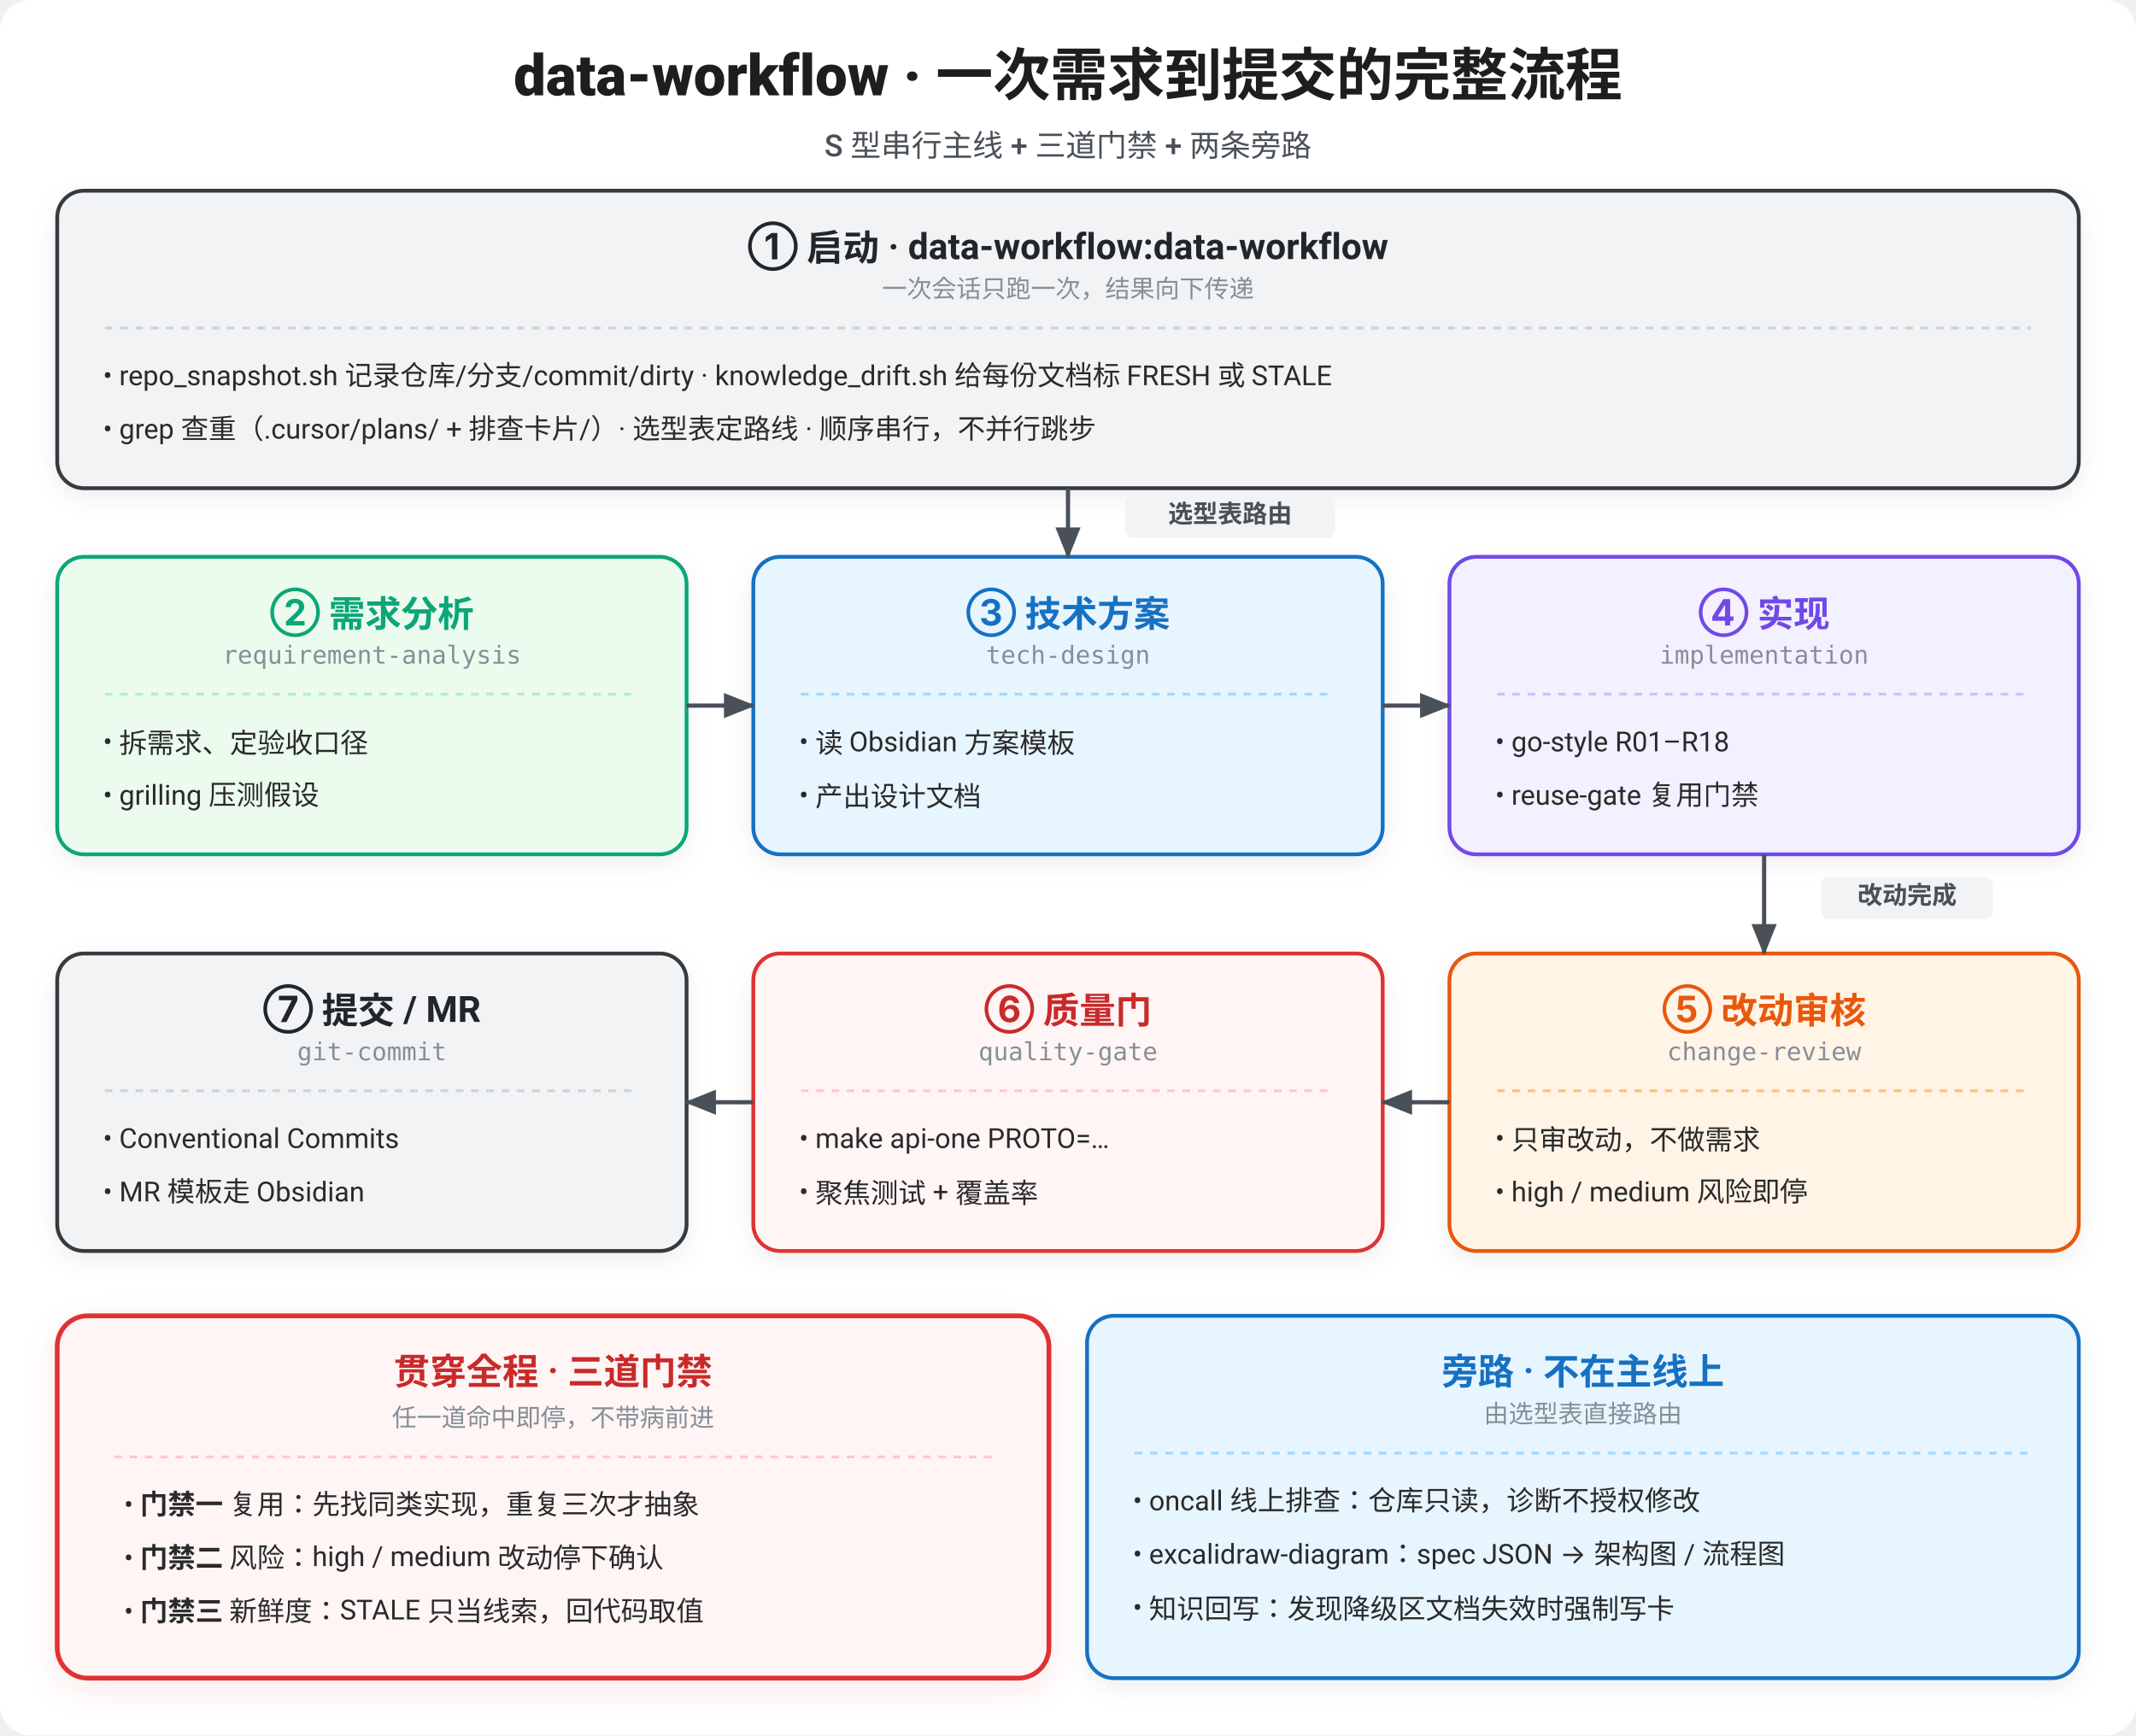
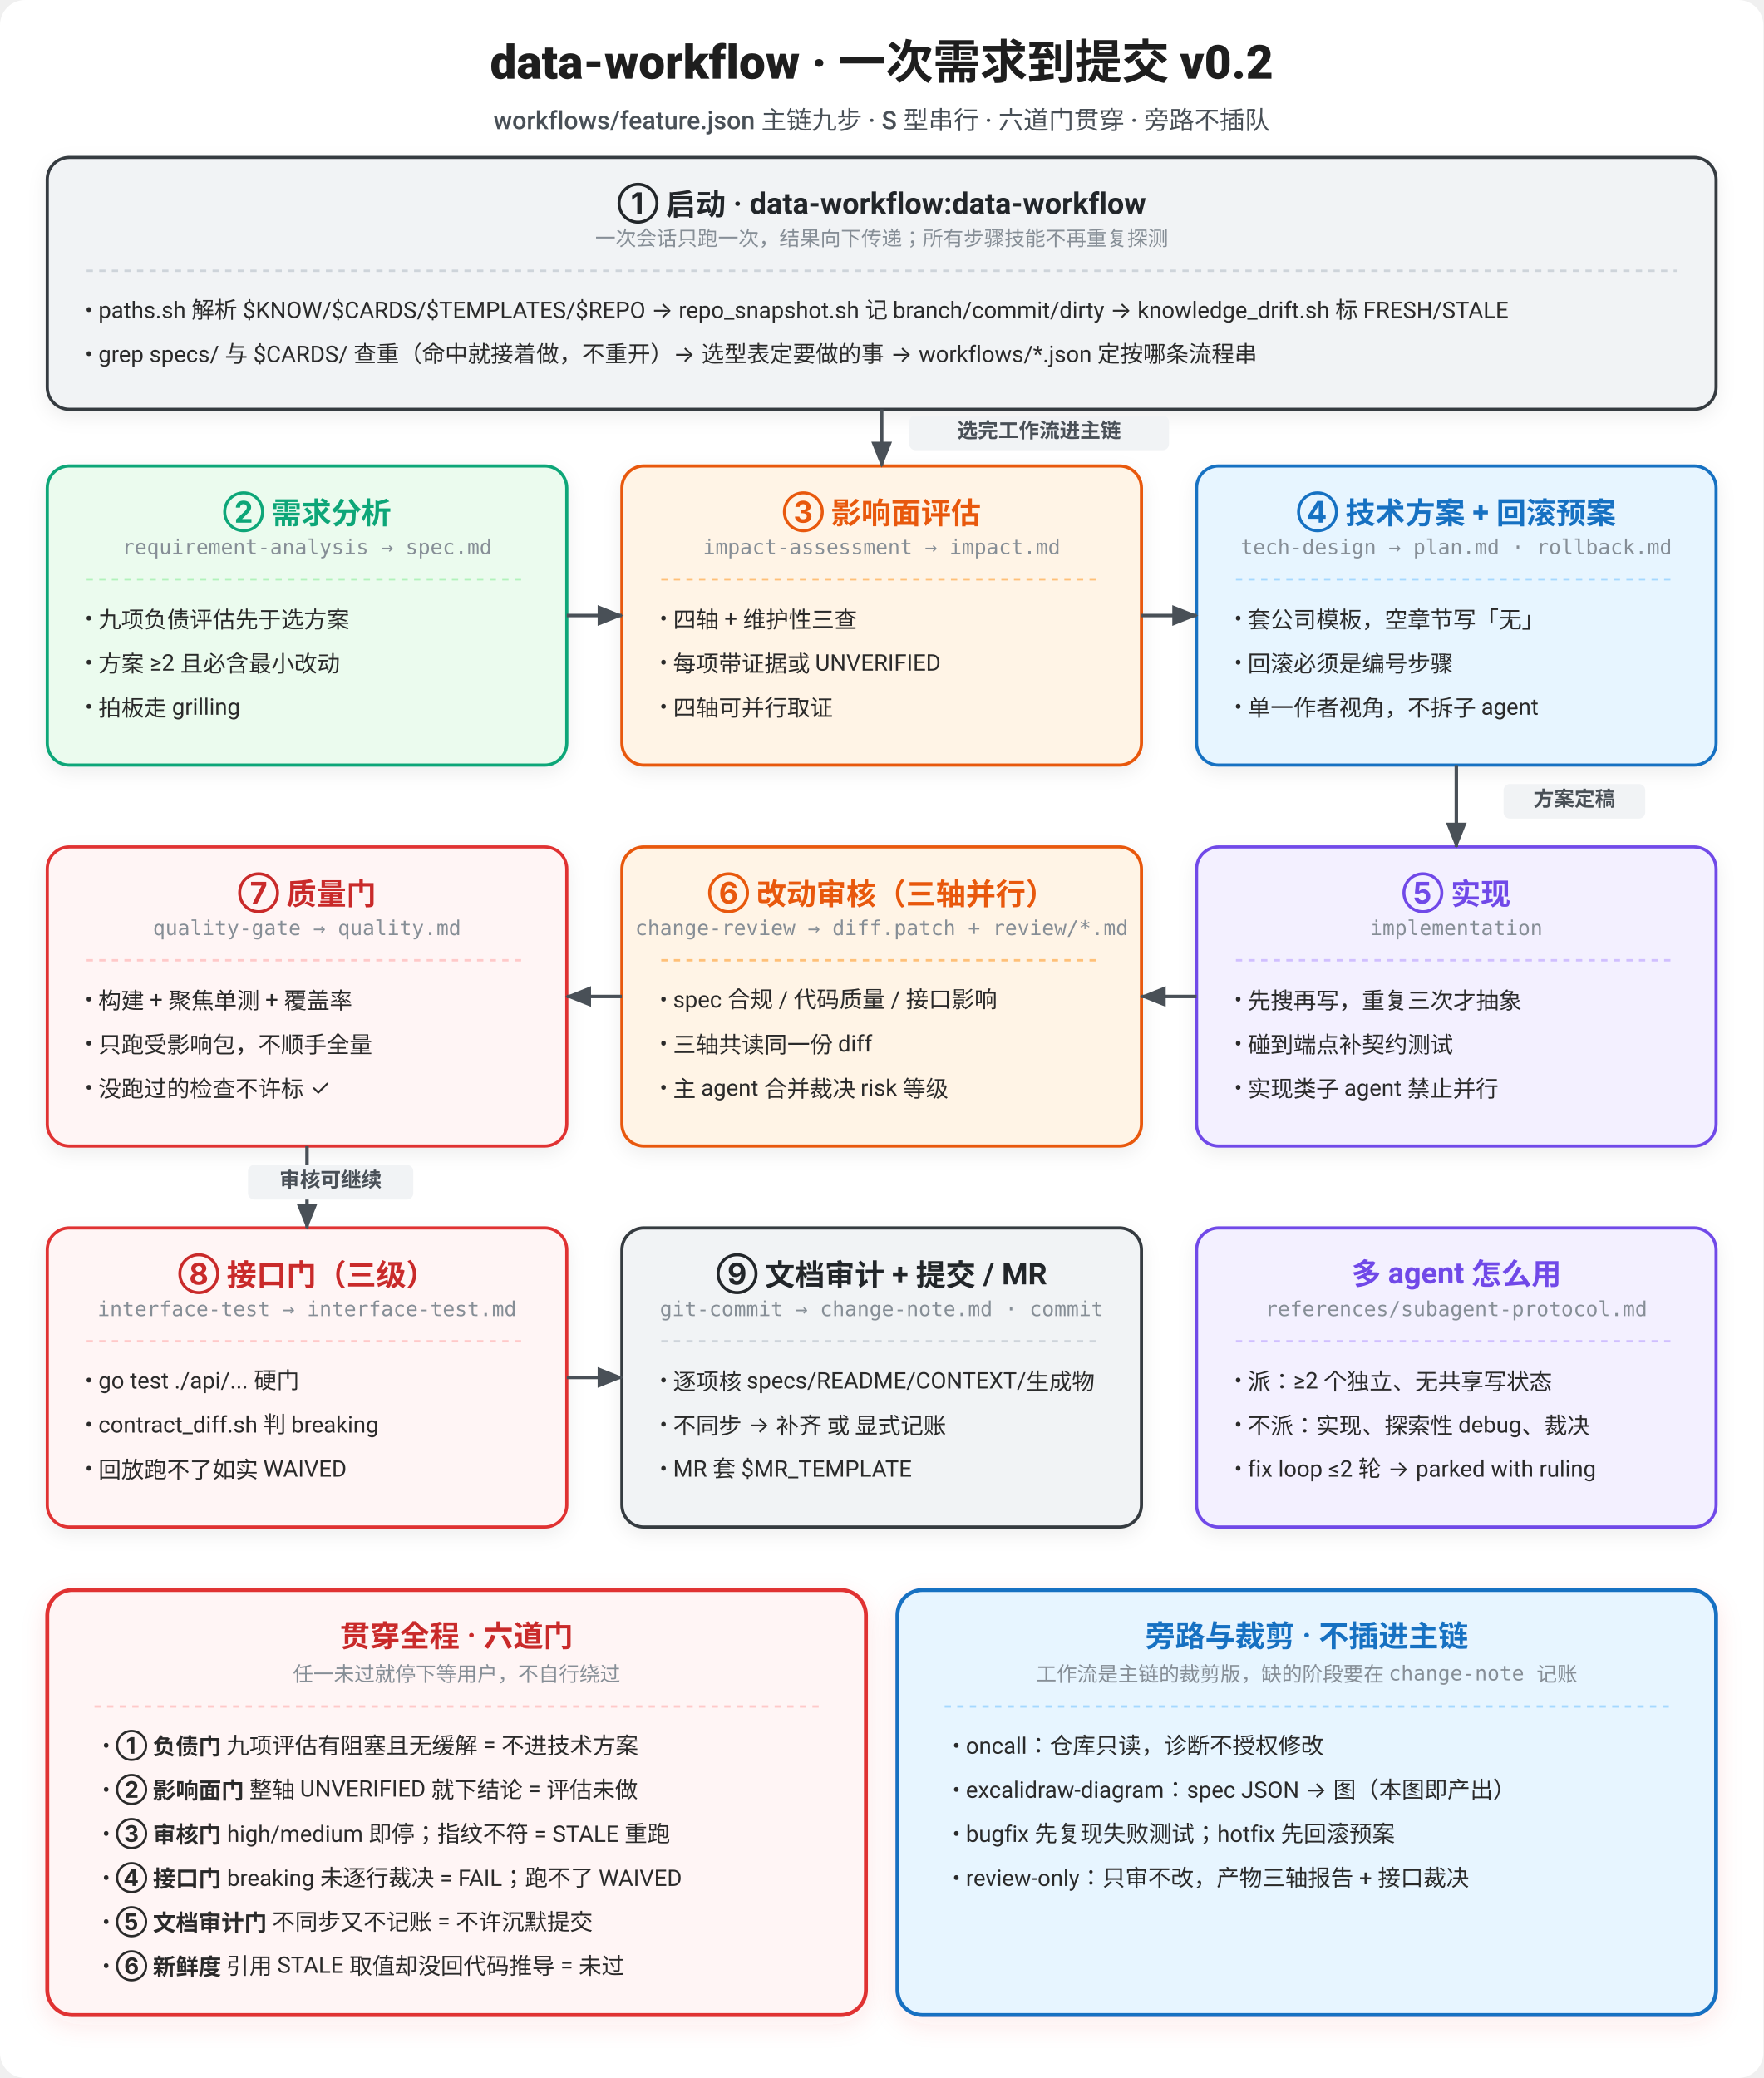
- <svg xmlns="http://www.w3.org/2000/svg" viewBox="0 0 1120 910" width="100%" height="100%">
+ <svg xmlns="http://www.w3.org/2000/svg" viewBox="0 0 1120 1320" width="100%" height="100%">
  <defs>
    <filter id="shadow" x="-5%" y="-5%" width="110%" height="110%" filterUnits="userSpaceOnUse">
      <feDropShadow dx="0" dy="4" stdDeviation="6" flood-color="#000000" flood-opacity="0.07" />
    </filter>
    <filter id="red-shadow" x="-4%" y="-4%" width="108%" height="108%" filterUnits="userSpaceOnUse">
      <feDropShadow dx="0" dy="5" stdDeviation="8" flood-color="#e03131" flood-opacity="0.10" />
    </filter>
    <marker id="arrow-gray" markerWidth="9" markerHeight="9" refX="7" refY="4.5" orient="auto">
      <path d="M 0 1.5 L 7.5 4.5 L 0 7.5 Z" fill="#495057" />
    </marker>
    <marker id="arrow-red" markerWidth="9" markerHeight="9" refX="7" refY="4.5" orient="auto">
      <path d="M 0 1.5 L 7.5 4.5 L 0 7.5 Z" fill="#e03131" />
    </marker>
    <style>
      .title { font-family: -apple-system, BlinkMacSystemFont, "Segoe UI", Roboto, "PingFang SC", "Hiragino Sans GB", "Microsoft YaHei", sans-serif; font-weight: 800; fill: #1e1e1e; }
      .subtitle { font-family: -apple-system, BlinkMacSystemFont, "Segoe UI", Roboto, "PingFang SC", sans-serif; font-weight: 500; fill: #495057; }
      .card-title { font-family: -apple-system, BlinkMacSystemFont, "Segoe UI", Roboto, "PingFang SC", sans-serif; font-weight: 700; font-size: 19px; }
      .card-sub { font-family: "SF Mono", "Consolas", Menlo, monospace; font-size: 13px; fill: #868e96; }
      .card-item { font-family: -apple-system, BlinkMacSystemFont, "Segoe UI", Roboto, "PingFang SC", sans-serif; font-size: 14.5px; fill: #2b2b2b; }
      .tag-text { font-family: -apple-system, BlinkMacSystemFont, "Segoe UI", Roboto, "PingFang SC", sans-serif; font-size: 13px; font-weight: 600; fill: #495057; text-anchor: middle; }
      .cfg-text { font-family: -apple-system, BlinkMacSystemFont, "Segoe UI", Roboto, "PingFang SC", sans-serif; font-size: 13px; font-weight: 700; fill: #c92a2a; text-anchor: middle; }
    </style>
  </defs>
  <rect width="100%" height="100%" fill="#ffffff" rx="16" />
  <g transform="translate(560, 50)" text-anchor="middle">
-     <text class="title" font-size="30" y="0">data-workflow · 一次需求到提交的完整流程</text>
-     <text class="subtitle" font-size="16" y="32">S 型串行主线 + 三道门禁 + 两条旁路</text>
+     <text class="title" font-size="30" y="0">data-workflow · 一次需求到提交 v0.2</text>
+     <text class="subtitle" font-size="16" y="32">workflows/feature.json 主链九步 · S 型串行 · 六道门贯穿 · 旁路不插队</text>
  </g>
  <g transform="translate(30, 100)" filter="url(#shadow)">
-     <rect width="1060" height="156" rx="14" fill="#f1f3f5" stroke="#343a40" stroke-width="2" />
+     <rect width="1060" height="160" rx="14" fill="#f1f3f5" stroke="#343a40" stroke-width="2" />
    <text class="card-title" x="530" y="36" text-anchor="middle" fill="#212529">① 启动 · data-workflow:data-workflow</text>
-     <text class="card-sub" x="530" y="56" text-anchor="middle">一次会话只跑一次，结果向下传递</text>
+     <text class="card-sub" x="530" y="56" text-anchor="middle">一次会话只跑一次，结果向下传递；所有步骤技能不再重复探测</text>
    <line x1="25" y1="72" x2="1035" y2="72" stroke="#ced4da" stroke-width="1.5" stroke-dasharray="4,4" />
    <g class="card-item" transform="translate(24, 102)">
-       <text y="0">• repo_snapshot.sh 记录仓库/分支/commit/dirty · knowledge_drift.sh 给每份文档标 FRESH 或 STALE</text>
-       <text y="28">• grep 查重（.cursor/plans/ + 排查卡片/）· 选型表定路线 · 顺序串行，不并行跳步</text>
+       <text y="0">• paths.sh 解析 $KNOW/$CARDS/$TEMPLATES/$REPO → repo_snapshot.sh 记 branch/commit/dirty → knowledge_drift.sh 标 FRESH/STALE</text>
+       <text y="28">• grep specs/ 与 $CARDS/ 查重（命中就接着做，不重开）→ 选型表定要做的事 → workflows/*.json 定按哪条流程串</text>
    </g>
  </g>
-   <g transform="translate(30, 292)" filter="url(#shadow)">
-     <rect width="330" height="156" rx="14" fill="#ebfbee" stroke="#0ca678" stroke-width="2" />
+   <g transform="translate(30, 296)" filter="url(#shadow)">
+     <rect width="330" height="190" rx="14" fill="#ebfbee" stroke="#0ca678" stroke-width="2" />
    <text class="card-title" x="165" y="36" text-anchor="middle" fill="#0ca678">② 需求分析</text>
-     <text class="card-sub" x="165" y="56" text-anchor="middle">requirement-analysis</text>
+     <text class="card-sub" x="165" y="56" text-anchor="middle">requirement-analysis → spec.md</text>
    <line x1="25" y1="72" x2="305" y2="72" stroke="#b2f2bb" stroke-width="1.5" stroke-dasharray="4,4" />
    <g class="card-item" transform="translate(24, 102)">
-       <text y="0">• 拆需求、定验收口径</text>
-       <text y="28">• grilling 压测假设</text>
+       <text y="0">• 九项负债评估先于选方案</text>
+       <text y="28">• 方案 ≥2 且必含最小改动</text>
+       <text y="56">• 拍板走 grilling</text>
    </g>
  </g>
-   <g transform="translate(395, 292)" filter="url(#shadow)">
-     <rect width="330" height="156" rx="14" fill="#e7f5ff" stroke="#1971c2" stroke-width="2" />
-     <text class="card-title" x="165" y="36" text-anchor="middle" fill="#1971c2">③ 技术方案</text>
-     <text class="card-sub" x="165" y="56" text-anchor="middle">tech-design</text>
+   <g transform="translate(395, 296)" filter="url(#shadow)">
+     <rect width="330" height="190" rx="14" fill="#fff4e6" stroke="#e8590c" stroke-width="2" />
+     <text class="card-title" x="165" y="36" text-anchor="middle" fill="#e8590c">③ 影响面评估</text>
+     <text class="card-sub" x="165" y="56" text-anchor="middle">impact-assessment → impact.md</text>
+     <line x1="25" y1="72" x2="305" y2="72" stroke="#ffc078" stroke-width="1.5" stroke-dasharray="4,4" />
+     <g class="card-item" transform="translate(24, 102)">
+       <text y="0">• 四轴 + 维护性三查</text>
+       <text y="28">• 每项带证据或 UNVERIFIED</text>
+       <text y="56">• 四轴可并行取证</text>
+     </g>
+   </g>
+   <g transform="translate(760, 296)" filter="url(#shadow)">
+     <rect width="330" height="190" rx="14" fill="#e7f5ff" stroke="#1971c2" stroke-width="2" />
+     <text class="card-title" x="165" y="36" text-anchor="middle" fill="#1971c2">④ 技术方案 + 回滚预案</text>
+     <text class="card-sub" x="165" y="56" text-anchor="middle">tech-design → plan.md · rollback.md</text>
    <line x1="25" y1="72" x2="305" y2="72" stroke="#a5d8ff" stroke-width="1.5" stroke-dasharray="4,4" />
    <g class="card-item" transform="translate(24, 102)">
-       <text y="0">• 读 Obsidian 方案模板</text>
-       <text y="28">• 产出设计文档</text>
+       <text y="0">• 套公司模板，空章节写「无」</text>
+       <text y="28">• 回滚必须是编号步骤</text>
+       <text y="56">• 单一作者视角，不拆子 agent</text>
    </g>
  </g>
-   <g transform="translate(760, 292)" filter="url(#shadow)">
-     <rect width="330" height="156" rx="14" fill="#f3f0ff" stroke="#7048e8" stroke-width="2" />
-     <text class="card-title" x="165" y="36" text-anchor="middle" fill="#7048e8">④ 实现</text>
+   <g transform="translate(760, 538)" filter="url(#shadow)">
+     <rect width="330" height="190" rx="14" fill="#f3f0ff" stroke="#7048e8" stroke-width="2" />
+     <text class="card-title" x="165" y="36" text-anchor="middle" fill="#7048e8">⑤ 实现</text>
    <text class="card-sub" x="165" y="56" text-anchor="middle">implementation</text>
    <line x1="25" y1="72" x2="305" y2="72" stroke="#d0bfff" stroke-width="1.5" stroke-dasharray="4,4" />
    <g class="card-item" transform="translate(24, 102)">
-       <text y="0">• go-style R01–R18</text>
-       <text y="28">• reuse-gate 复用门禁</text>
+       <text y="0">• 先搜再写，重复三次才抽象</text>
+       <text y="28">• 碰到端点补契约测试</text>
+       <text y="56">• 实现类子 agent 禁止并行</text>
    </g>
  </g>
-   <g transform="translate(760, 500)" filter="url(#shadow)">
-     <rect width="330" height="156" rx="14" fill="#fff4e6" stroke="#e8590c" stroke-width="2" />
-     <text class="card-title" x="165" y="36" text-anchor="middle" fill="#e8590c">⑤ 改动审核</text>
-     <text class="card-sub" x="165" y="56" text-anchor="middle">change-review</text>
+   <g transform="translate(395, 538)" filter="url(#shadow)">
+     <rect width="330" height="190" rx="14" fill="#fff4e6" stroke="#e8590c" stroke-width="2" />
+     <text class="card-title" x="165" y="36" text-anchor="middle" fill="#e8590c">⑥ 改动审核（三轴并行）</text>
+     <text class="card-sub" x="165" y="56" text-anchor="middle">change-review → diff.patch + review/*.md</text>
    <line x1="25" y1="72" x2="305" y2="72" stroke="#ffc078" stroke-width="1.5" stroke-dasharray="4,4" />
    <g class="card-item" transform="translate(24, 102)">
-       <text y="0">• 只审改动，不做需求</text>
-       <text y="28">• high / medium 风险即停</text>
+       <text y="0">• spec 合规 / 代码质量 / 接口影响</text>
+       <text y="28">• 三轴共读同一份 diff</text>
+       <text y="56">• 主 agent 合并裁决 risk 等级</text>
    </g>
  </g>
-   <g transform="translate(395, 500)" filter="url(#shadow)">
-     <rect width="330" height="156" rx="14" fill="#fff5f5" stroke="#e03131" stroke-width="2" />
-     <text class="card-title" x="165" y="36" text-anchor="middle" fill="#c92a2a">⑥ 质量门</text>
-     <text class="card-sub" x="165" y="56" text-anchor="middle">quality-gate</text>
+   <g transform="translate(30, 538)" filter="url(#shadow)">
+     <rect width="330" height="190" rx="14" fill="#fff5f5" stroke="#e03131" stroke-width="2" />
+     <text class="card-title" x="165" y="36" text-anchor="middle" fill="#c92a2a">⑦ 质量门</text>
+     <text class="card-sub" x="165" y="56" text-anchor="middle">quality-gate → quality.md</text>
    <line x1="25" y1="72" x2="305" y2="72" stroke="#ffc9c9" stroke-width="1.5" stroke-dasharray="4,4" />
    <g class="card-item" transform="translate(24, 102)">
-       <text y="0">• make api-one PROTO=…</text>
-       <text y="28">• 聚焦测试 + 覆盖率</text>
+       <text y="0">• 构建 + 聚焦单测 + 覆盖率</text>
+       <text y="28">• 只跑受影响包，不顺手全量</text>
+       <text y="56">• 没跑过的检查不许标 ✓</text>
    </g>
  </g>
-   <g transform="translate(30, 500)" filter="url(#shadow)">
-     <rect width="330" height="156" rx="14" fill="#f1f3f5" stroke="#343a40" stroke-width="2" />
-     <text class="card-title" x="165" y="36" text-anchor="middle" fill="#212529">⑦ 提交 / MR</text>
-     <text class="card-sub" x="165" y="56" text-anchor="middle">git-commit</text>
+   <g transform="translate(30, 780)" filter="url(#shadow)">
+     <rect width="330" height="190" rx="14" fill="#fff5f5" stroke="#e03131" stroke-width="2" />
+     <text class="card-title" x="165" y="36" text-anchor="middle" fill="#c92a2a">⑧ 接口门（三级）</text>
+     <text class="card-sub" x="165" y="56" text-anchor="middle">interface-test → interface-test.md</text>
+     <line x1="25" y1="72" x2="305" y2="72" stroke="#ffc9c9" stroke-width="1.5" stroke-dasharray="4,4" />
+     <g class="card-item" transform="translate(24, 102)">
+       <text y="0">• go test ./api/... 硬门</text>
+       <text y="28">• contract_diff.sh 判 breaking</text>
+       <text y="56">• 回放跑不了如实 WAIVED</text>
+     </g>
+   </g>
+   <g transform="translate(395, 780)" filter="url(#shadow)">
+     <rect width="330" height="190" rx="14" fill="#f1f3f5" stroke="#343a40" stroke-width="2" />
+     <text class="card-title" x="165" y="36" text-anchor="middle" fill="#212529">⑨ 文档审计 + 提交 / MR</text>
+     <text class="card-sub" x="165" y="56" text-anchor="middle">git-commit → change-note.md · commit</text>
    <line x1="25" y1="72" x2="305" y2="72" stroke="#ced4da" stroke-width="1.5" stroke-dasharray="4,4" />
    <g class="card-item" transform="translate(24, 102)">
-       <text y="0">• Conventional Commits</text>
-       <text y="28">• MR 模板走 Obsidian</text>
+       <text y="0">• 逐项核 specs/README/CONTEXT/生成物</text>
+       <text y="28">• 不同步 → 补齐 或 显式记账</text>
+       <text y="56">• MR 套 $MR_TEMPLATE</text>
    </g>
  </g>
-   <g transform="translate(570, 690)" filter="url(#shadow)">
-     <rect width="520" height="190" rx="14" fill="#e7f5ff" stroke="#1971c2" stroke-width="2" />
-     <text class="card-title" x="260" y="36" text-anchor="middle" fill="#1971c2">旁路 · 不在主线上</text>
-     <text class="card-sub" x="260" y="56" text-anchor="middle">由选型表直接路由</text>
-     <line x1="25" y1="72" x2="495" y2="72" stroke="#a5d8ff" stroke-width="1.5" stroke-dasharray="4,4" />
+   <g transform="translate(760, 780)" filter="url(#shadow)">
+     <rect width="330" height="190" rx="14" fill="#f3f0ff" stroke="#7048e8" stroke-width="2" />
+     <text class="card-title" x="165" y="36" text-anchor="middle" fill="#7048e8">多 agent 怎么用</text>
+     <text class="card-sub" x="165" y="56" text-anchor="middle">references/subagent-protocol.md</text>
+     <line x1="25" y1="72" x2="305" y2="72" stroke="#d0bfff" stroke-width="1.5" stroke-dasharray="4,4" />
    <g class="card-item" transform="translate(24, 102)">
-       <text y="0">• oncall 线上排查：仓库只读，诊断不授权修改</text>
-       <text y="28">• excalidraw-diagram：spec JSON → 架构图 / 流程图</text>
-       <text y="56">• 知识回写：发现降级区文档失效时强制写卡</text>
+       <text y="0">• 派：≥2 个独立、无共享写状态</text>
+       <text y="28">• 不派：实现、探索性 debug、裁决</text>
+       <text y="56">• fix loop ≤2 轮 → parked with ruling</text>
    </g>
  </g>
  <g>
-     <path d="M 560 256 L 560 292" fill="none" stroke="#495057" stroke-width="2.2" marker-end="url(#arrow-gray)" />
-     <rect x="590" y="260" width="110" height="22" rx="4" fill="#f1f3f5" />
-     <text class="tag-text" x="645" y="274" text-anchor="middle">选型表路由</text>
+     <path d="M 560 260 L 560 296" fill="none" stroke="#495057" stroke-width="2.2" marker-end="url(#arrow-gray)" />
+     <rect x="577.5" y="264" width="165" height="22" rx="4" fill="#f1f3f5" />
+     <text class="tag-text" x="660" y="278" text-anchor="middle">选完工作流进主链</text>
  </g>
  <g>
-     <path d="M 360 370 L 395 370" fill="none" stroke="#495057" stroke-width="2.2" marker-end="url(#arrow-gray)" />
+     <path d="M 360 391 L 395 391" fill="none" stroke="#495057" stroke-width="2.2" marker-end="url(#arrow-gray)" />
  </g>
  <g>
-     <path d="M 725 370 L 760 370" fill="none" stroke="#495057" stroke-width="2.2" marker-end="url(#arrow-gray)" />
+     <path d="M 725 391 L 760 391" fill="none" stroke="#495057" stroke-width="2.2" marker-end="url(#arrow-gray)" />
  </g>
  <g>
-     <path d="M 925 448 L 925 500" fill="none" stroke="#495057" stroke-width="2.2" marker-end="url(#arrow-gray)" />
-     <rect x="955" y="460" width="90" height="22" rx="4" fill="#f1f3f5" />
-     <text class="tag-text" x="1000" y="474" text-anchor="middle">改动完成</text>
+     <path d="M 925 486 L 925 538" fill="none" stroke="#495057" stroke-width="2.2" marker-end="url(#arrow-gray)" />
+     <rect x="955" y="498" width="90" height="22" rx="4" fill="#f1f3f5" />
+     <text class="tag-text" x="1000" y="512" text-anchor="middle">方案定稿</text>
  </g>
  <g>
-     <path d="M 760 578 L 725 578" fill="none" stroke="#495057" stroke-width="2.2" marker-end="url(#arrow-gray)" />
+     <path d="M 760 633 L 725 633" fill="none" stroke="#495057" stroke-width="2.2" marker-end="url(#arrow-gray)" />
  </g>
  <g>
-     <path d="M 395 578 L 360 578" fill="none" stroke="#495057" stroke-width="2.2" marker-end="url(#arrow-gray)" />
+     <path d="M 395 633 L 360 633" fill="none" stroke="#495057" stroke-width="2.2" marker-end="url(#arrow-gray)" />
  </g>
-   <g transform="translate(30, 690)" filter="url(#red-shadow)">
-     <rect width="520" height="190" rx="16" fill="#fff5f5" stroke="#e03131" stroke-width="2.5" />
-     <text class="card-title" x="260" y="36" text-anchor="middle" fill="#c92a2a" font-size="22">贯穿全程 · 三道门禁</text>
-     <text class="card-sub" x="260" y="58" text-anchor="middle" font-size="14">任一道命中即停，不带病前进</text>
+   <g>
+     <path d="M 195 728 L 195 780" fill="none" stroke="#495057" stroke-width="2.2" marker-end="url(#arrow-gray)" />
+     <rect x="157.5" y="740" width="105" height="22" rx="4" fill="#f1f3f5" />
+     <text class="tag-text" x="210" y="754" text-anchor="middle">审核可继续</text>
+   </g>
+   <g>
+     <path d="M 360 875 L 395 875" fill="none" stroke="#495057" stroke-width="2.2" marker-end="url(#arrow-gray)" />
+   </g>
+   <g transform="translate(30, 1010)" filter="url(#red-shadow)">
+     <rect width="520" height="270" rx="16" fill="#fff5f5" stroke="#e03131" stroke-width="2.5" />
+     <text class="card-title" x="260" y="36" text-anchor="middle" fill="#c92a2a" font-size="22">贯穿全程 · 六道门</text>
+     <text class="card-sub" x="260" y="58" text-anchor="middle" font-size="14">任一未过就停下等用户，不自行绕过</text>
    <line x1="30" y1="74" x2="490" y2="74" stroke="#ffc9c9" stroke-width="1.5" stroke-dasharray="4,4" />
    <g class="card-item" transform="translate(35, 104)" font-size="15">
-       <text y="0">• <tspan font-weight="700">门禁一</tspan> 复用：先找同类实现，重复三次才抽象</text>
-       <text y="28">• <tspan font-weight="700">门禁二</tspan> 风险：high / medium 改动停下确认</text>
-       <text y="56">• <tspan font-weight="700">门禁三</tspan> 新鲜度：STALE 只当线索，回代码取值</text>
+       <text y="0">• <tspan font-weight="700">① 负债门</tspan> 九项评估有阻塞且无缓解 = 不进技术方案</text>
+       <text y="28">• <tspan font-weight="700">② 影响面门</tspan> 整轴 UNVERIFIED 就下结论 = 评估未做</text>
+       <text y="56">• <tspan font-weight="700">③ 审核门</tspan> high/medium 即停；指纹不符 = STALE 重跑</text>
+       <text y="84">• <tspan font-weight="700">④ 接口门</tspan> breaking 未逐行裁决 = FAIL；跑不了 WAIVED</text>
+       <text y="112">• <tspan font-weight="700">⑤ 文档审计门</tspan> 不同步又不记账 = 不许沉默提交</text>
+       <text y="140">• <tspan font-weight="700">⑥ 新鲜度</tspan> 引用 STALE 取值却没回代码推导 = 未过</text>
+     </g>
+   </g>
+   <g transform="translate(570, 1010)" filter="url(#red-shadow)">
+     <rect width="520" height="270" rx="16" fill="#e7f5ff" stroke="#1971c2" stroke-width="2.5" />
+     <text class="card-title" x="260" y="36" text-anchor="middle" fill="#1971c2" font-size="22">旁路与裁剪 · 不插进主链</text>
+     <text class="card-sub" x="260" y="58" text-anchor="middle" font-size="14">工作流是主链的裁剪版，缺的阶段要在 change-note 记账</text>
+     <line x1="30" y1="74" x2="490" y2="74" stroke="#a5d8ff" stroke-width="1.5" stroke-dasharray="4,4" />
+     <g class="card-item" transform="translate(35, 104)" font-size="15">
+       <text y="0">• oncall：仓库只读，诊断不授权修改</text>
+       <text y="28">• excalidraw-diagram：spec JSON → 图（本图即产出）</text>
+       <text y="56">• bugfix 先复现失败测试；hotfix 先回滚预案</text>
+       <text y="84">• review-only：只审不改，产物三轴报告 + 接口裁决</text>
    </g>
  </g>
</svg>
